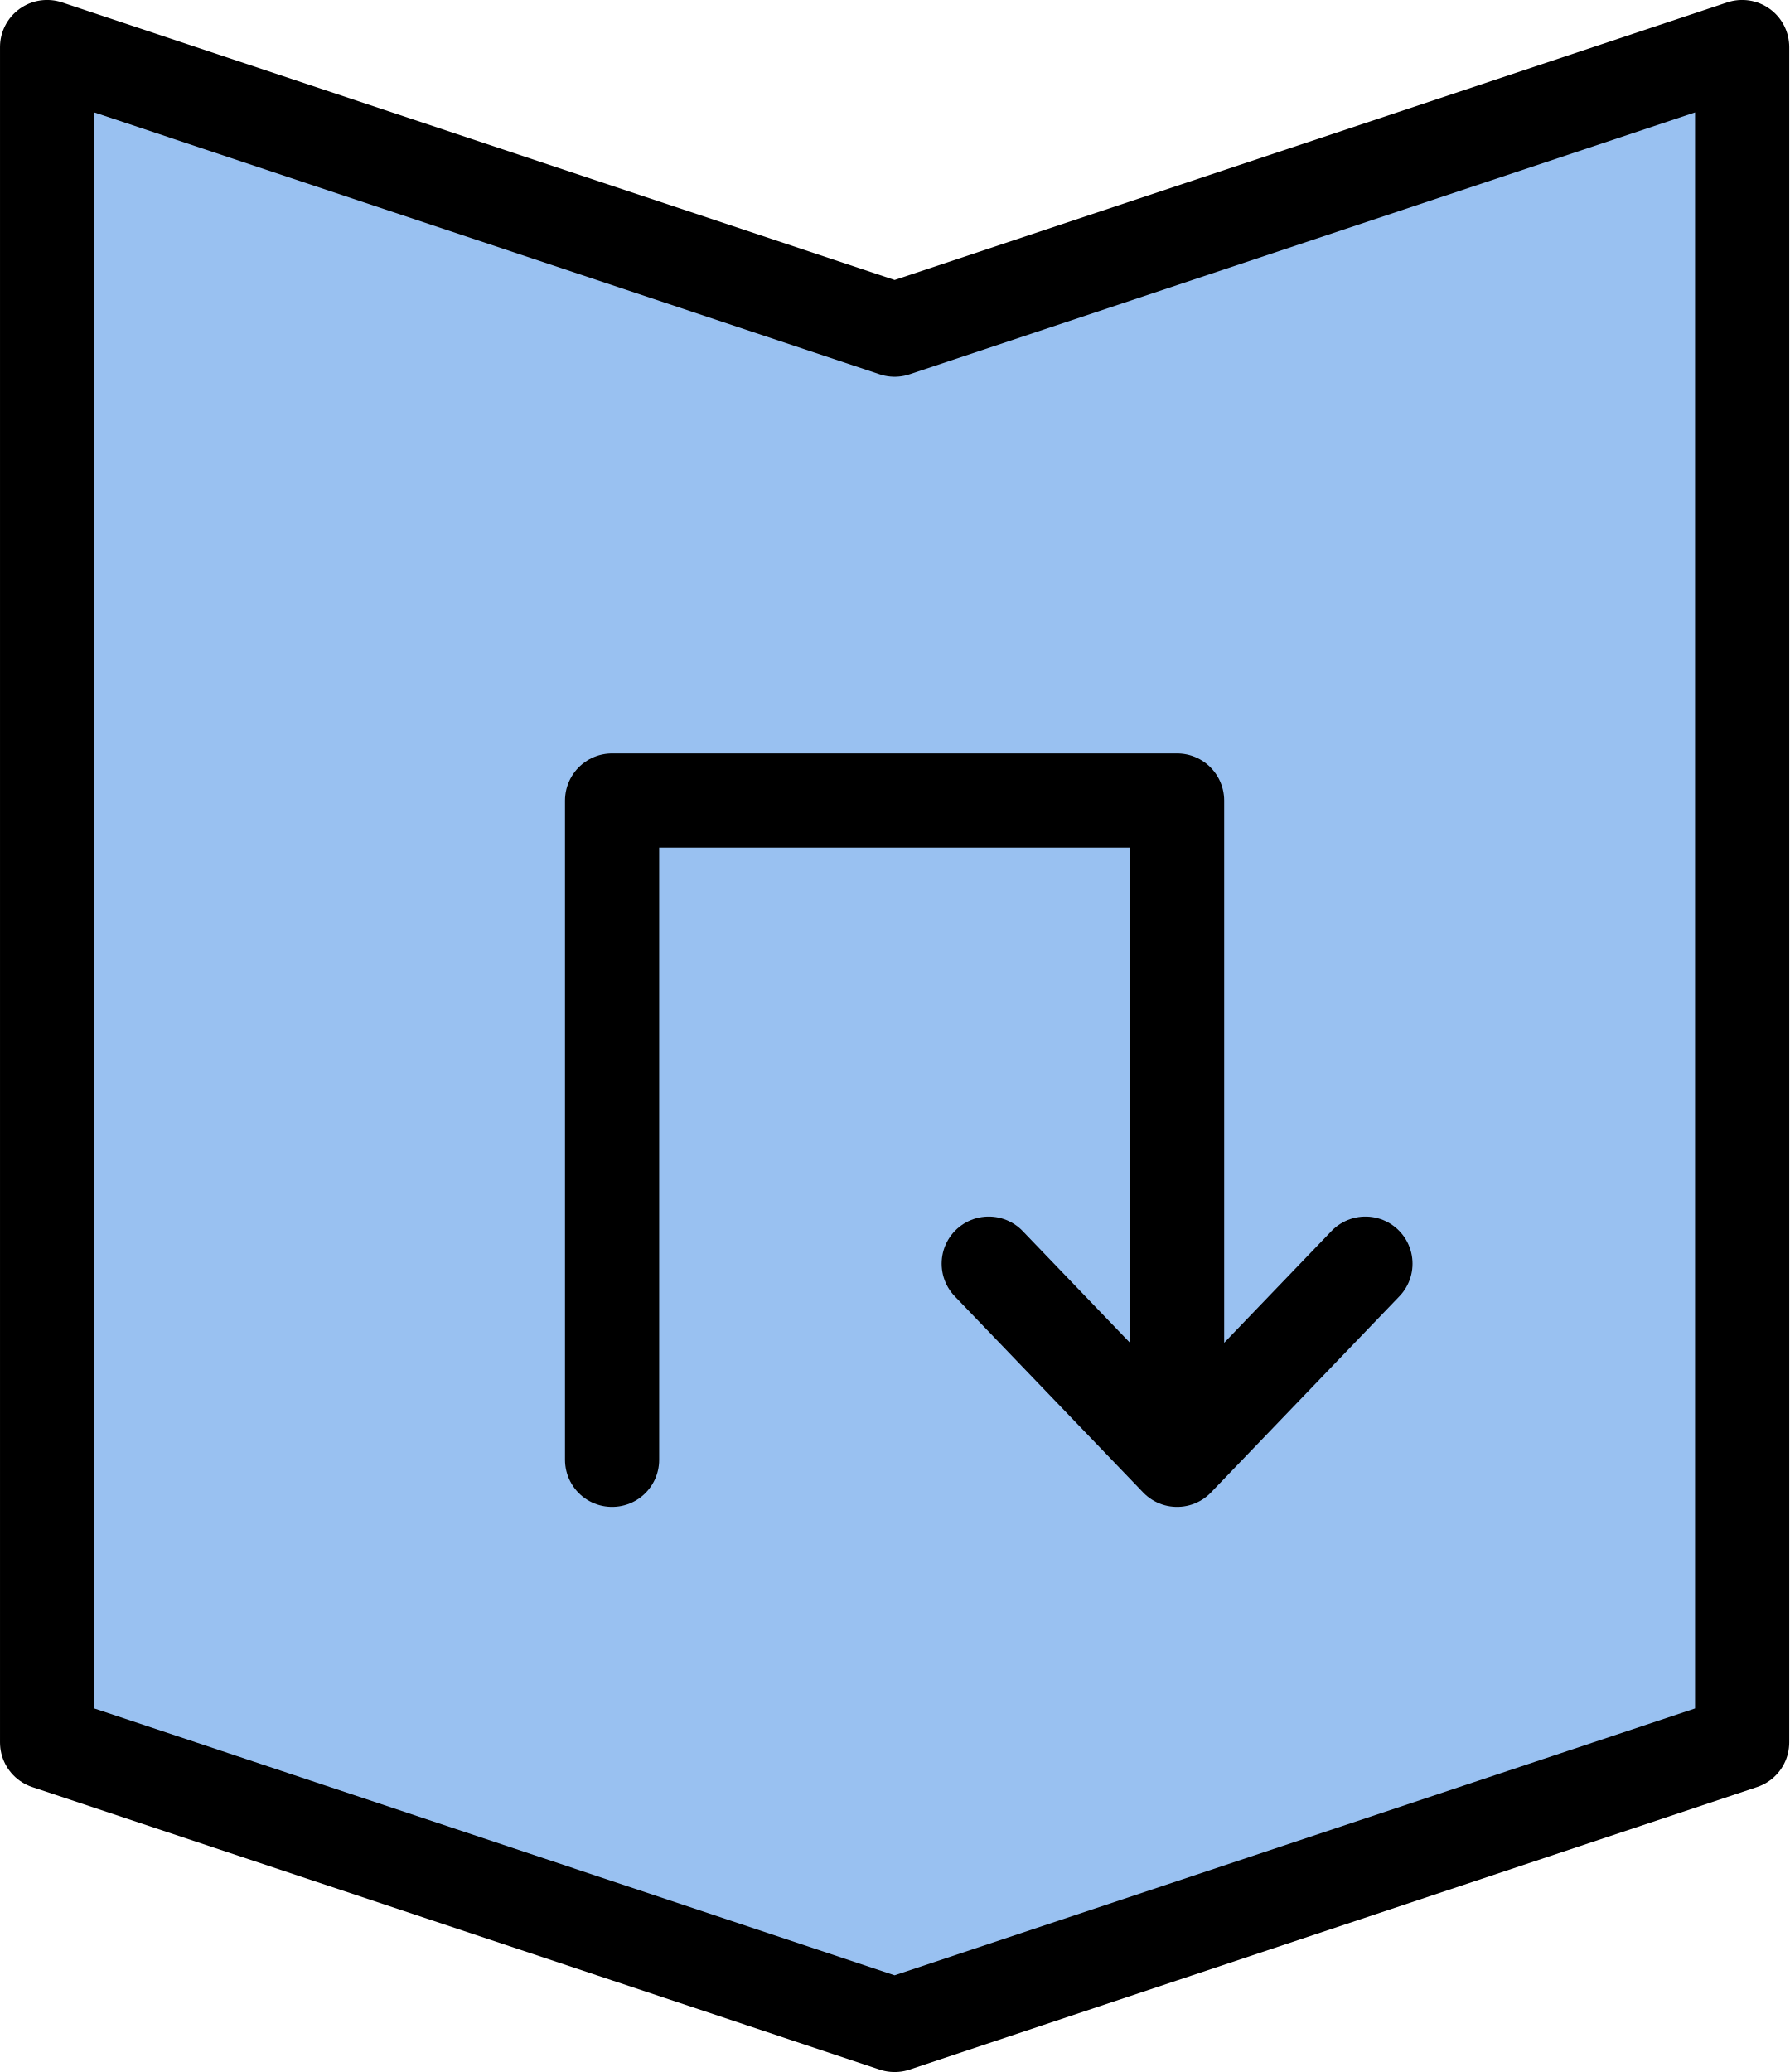
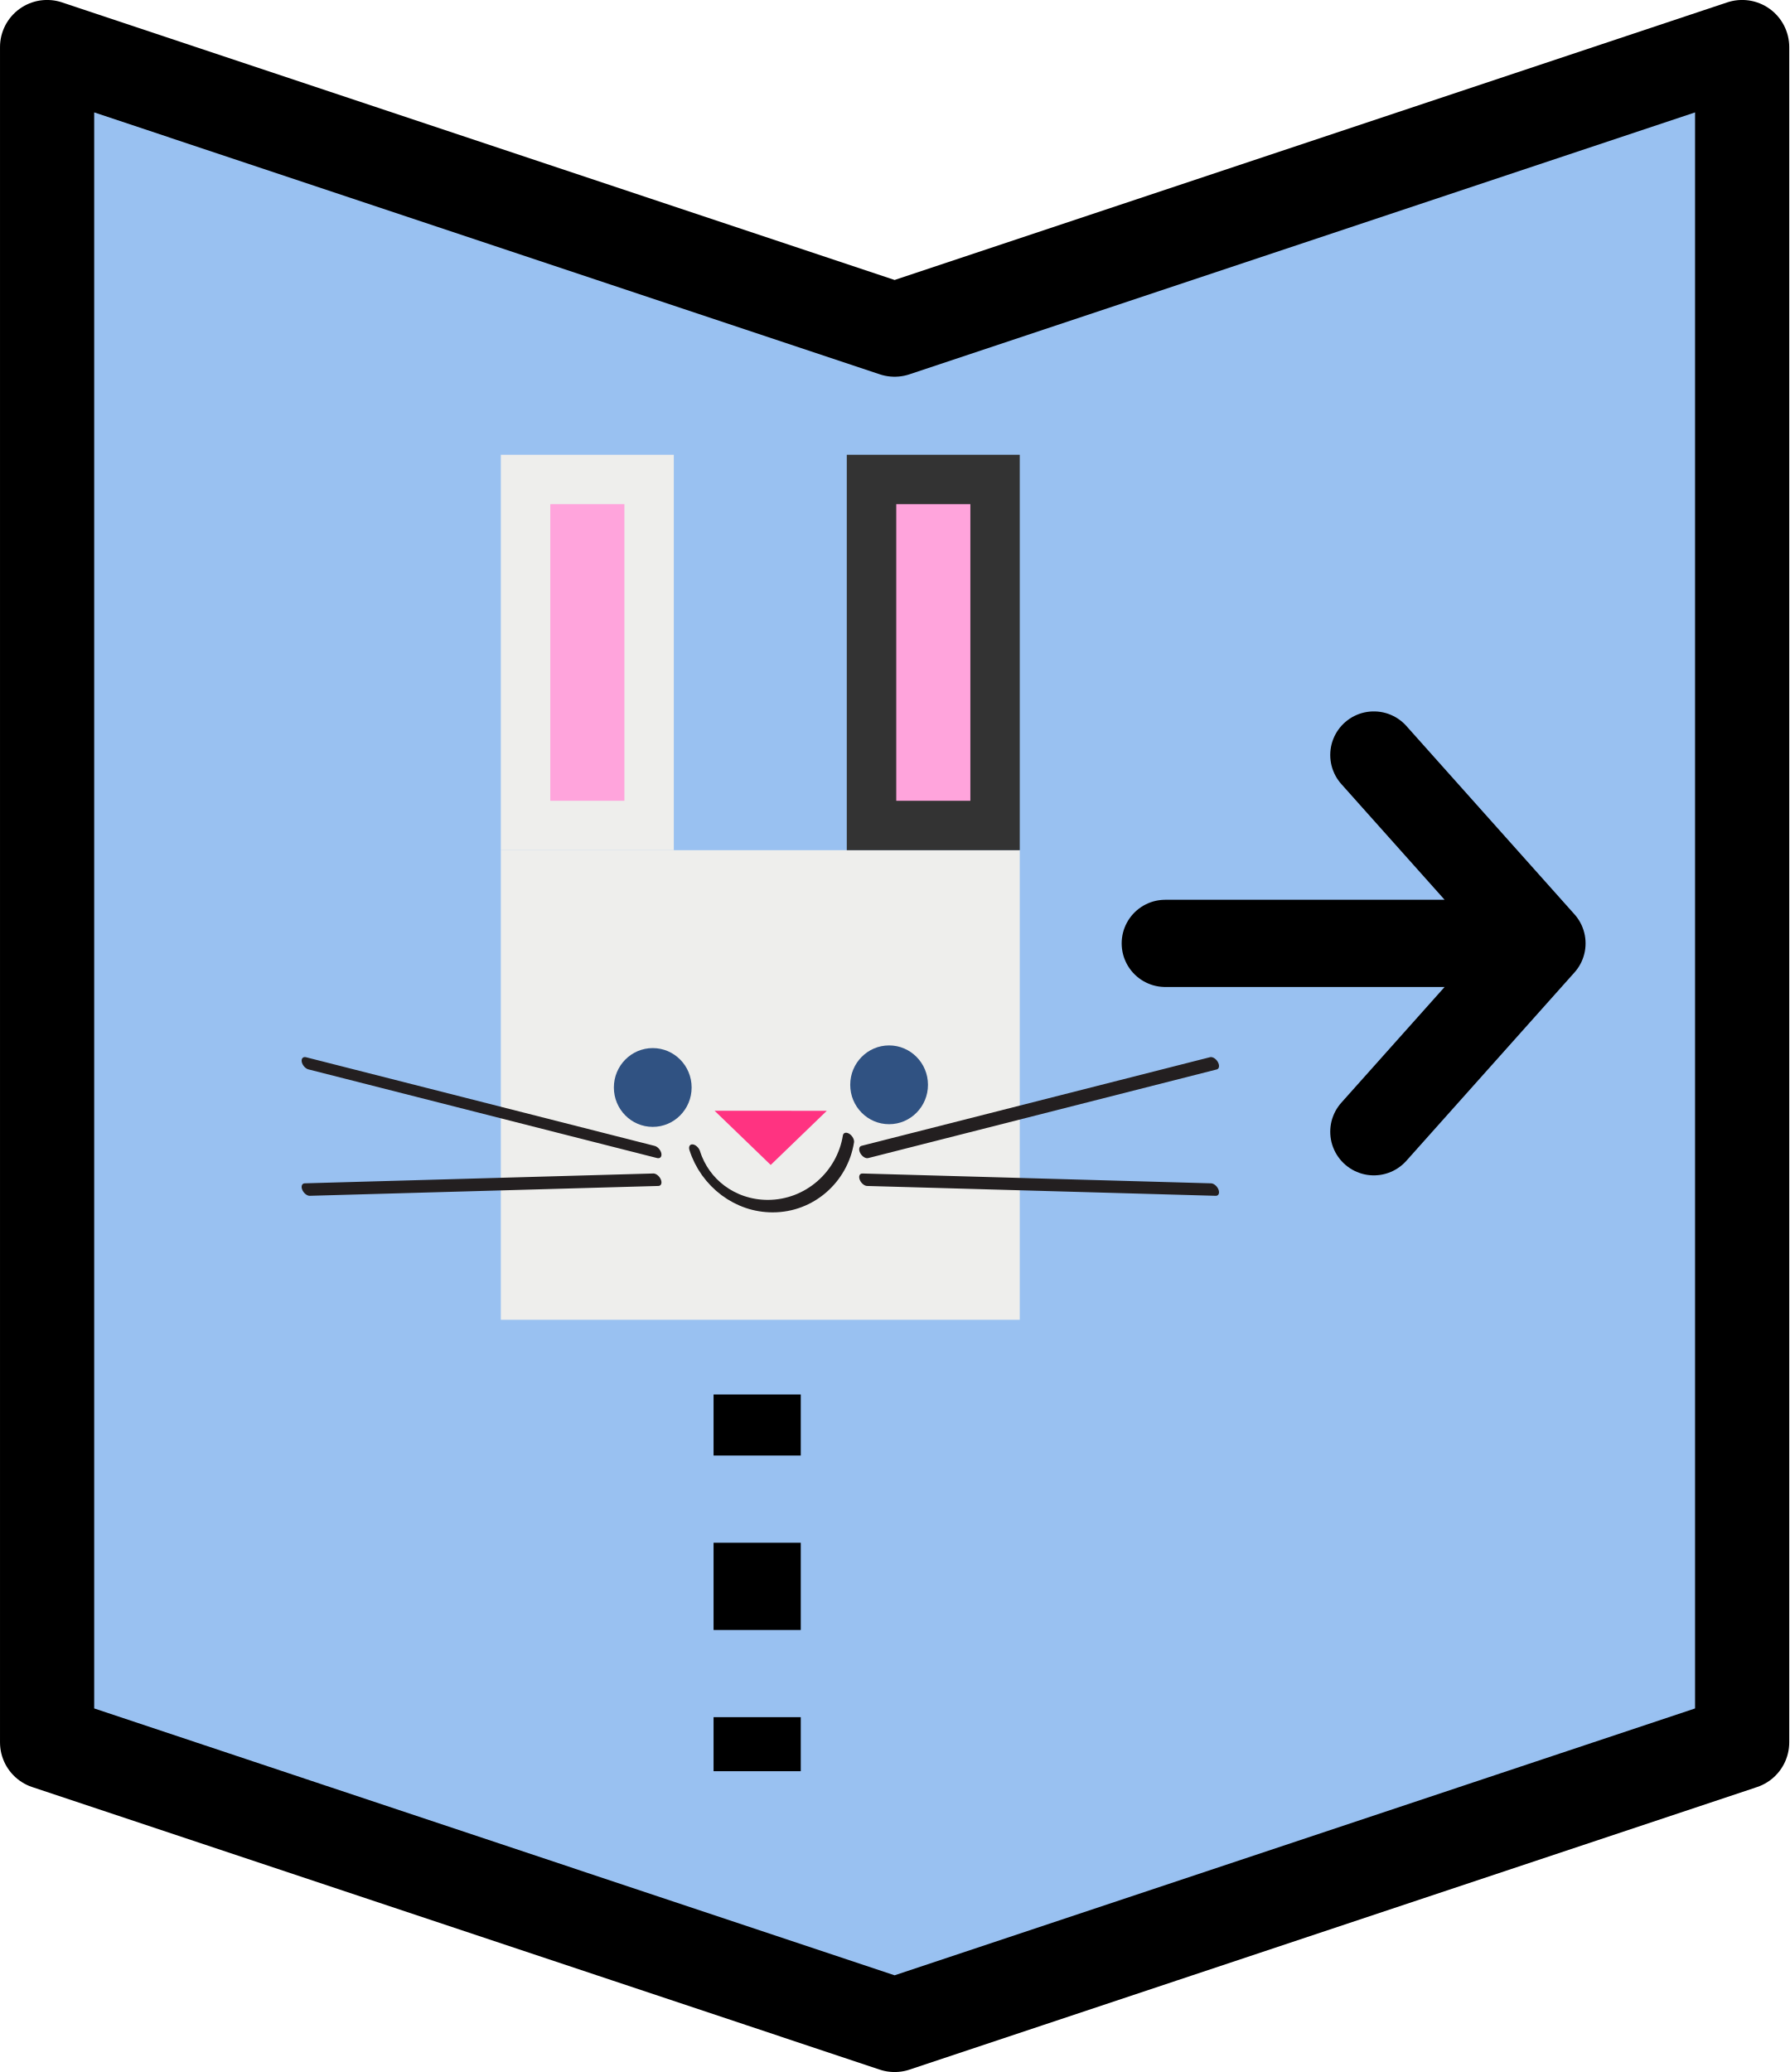
<svg xmlns="http://www.w3.org/2000/svg" width="25.136mm" height="29.104mm" viewBox="0 0 25.136 29.104" version="1.1" id="svg8">
  <defs id="defs2">
    </defs>
  <g id="layer1" transform="translate(6.614619,122.775)">
    <path id="rect833-9-41-4-7" style="fill:#99c1f1;stroke:#000000;stroke-width:1.323;stroke-linecap:round;stroke-linejoin:round;stroke-miterlimit:4;stroke-dasharray:none;stop-color:#000000" d="m -5.953,-122.114 11.906,3.969 11.906,-3.969 v 23.813 l -11.906,3.969 -11.906,-3.969 z" />
-     <path id="path840" style="font-variation-settings:normal;opacity:1;vector-effect:none;fill:none;fill-opacity:1;stroke:#000000;stroke-width:1.323;stroke-linecap:round;stroke-linejoin:round;stroke-miterlimit:4;stroke-dasharray:none;stroke-dashoffset:0;stroke-opacity:1;stop-color:#000000;stop-opacity:1" d="m 1.984,-102.27 -1e-7,-9.26 h 7.937 v 9.26 m -2.646,-2.755 2.646,2.755 2.646,-2.755" />
+     <path id="path840-7" style="font-variation-settings:normal;vector-effect:none;fill:none;fill-opacity:1;stroke:#000000;stroke-width:1.225;stroke-linecap:round;stroke-linejoin:round;stroke-miterlimit:4;stroke-dasharray:none;stroke-dashoffset:0;stroke-opacity:1;stop-color:#000000" d="m 9.755,-109.524 h 5.292 m -2.362,2.646 2.362,-2.646 -2.362,-2.646" />
+     <rect style="fill:#eeeeec;fill-opacity:1;stroke-width:0.346;stroke-linecap:round;stroke-linejoin:round;stop-color:#000000" id="rect857" width="7.29" height="6.596" x="0.421" y="-110.833" />
+     <rect style="fill:#eeeeec;fill-opacity:1;stroke-width:0.385;stroke-linecap:round;stroke-linejoin:round;stop-color:#000000" id="rect861" width="2.43" height="5.554" x="0.421" y="-116.387" />
+     <rect style="fill:#333333;fill-opacity:1;stroke-width:0.385;stroke-linecap:round;stroke-linejoin:round;stop-color:#000000" id="rect861-3" width="2.43" height="5.554" x="5.281" y="-116.387" />
+     <rect style="fill:#ffa4dc;fill-opacity:1;stroke-width:0.218;stroke-linecap:round;stroke-linejoin:round;stop-color:#000000" id="rect883" width="1.041" height="4.166" x="1.116" y="-115.693" />
+     <rect style="fill:#ffa4dc;fill-opacity:1;stroke-width:0.218;stroke-linecap:round;stroke-linejoin:round;stop-color:#000000" id="rect883-6" width="1.041" height="4.166" x="5.976" y="-115.693" />
+     <g id="g1036" transform="matrix(0.2624021,0.1251594,0,0.2624021,-27.93876,-139.9026)">
+       <ellipse fill="#305282" cx="128.753" cy="123.485" id="circle327-8-0-3-0" style="stroke-width:0.064" transform="matrix(0.9025853,-0.4305111,0,1,0,0)" rx="2.306" ry="2.109" />
+       <ellipse fill="#305282" cx="142.772" cy="123.342" id="circle329-8-5-7-9" style="stroke-width:0.064" transform="matrix(0.9025853,-0.4305111,0,1,0,0)" rx="2.306" ry="2.109" />
+       <path fill="#ff3381" d="m 122.526,69.19 -3.004,-1.467 6.008,-2.865" id="path333-1-2-2-3" style="stroke-width:0.061" />
+       <path fill="none" stroke="#231f20" stroke-width="0.836" stroke-linecap="round" stroke-linejoin="round" stroke-miterlimit="10" d="m 126.688,65.814 c -0.331,2.195 -2.081,4.587 -4.186,5.592 -1.892,0.903 -3.5,0.423 -4.044,-1.043 m 9.106,-4.271 18.661,-13.646 m -18.661,15.132 18.661,-8.374 M 116.376,71.428 97.715,75.584 m 18.661,-2.67 -18.661,9.428" id="path335-8-9-6-6" style="stroke-width:0.603;stroke-miterlimit:10;stroke-dasharray:none" />
+     </g>
+     <path style="font-variation-settings:normal;opacity:1;vector-effect:none;fill:none;fill-opacity:1;stroke:#000000;stroke-width:1.225;stroke-linecap:butt;stroke-linejoin:round;stroke-miterlimit:4;stroke-dasharray:1.225, 1.225;stroke-dashoffset:0.367;stroke-opacity:1;stop-color:#000000;stop-opacity:1" d="m 4.022,-103.188 v 5.292" id="path840-7-1" />
  </g>
</svg>
